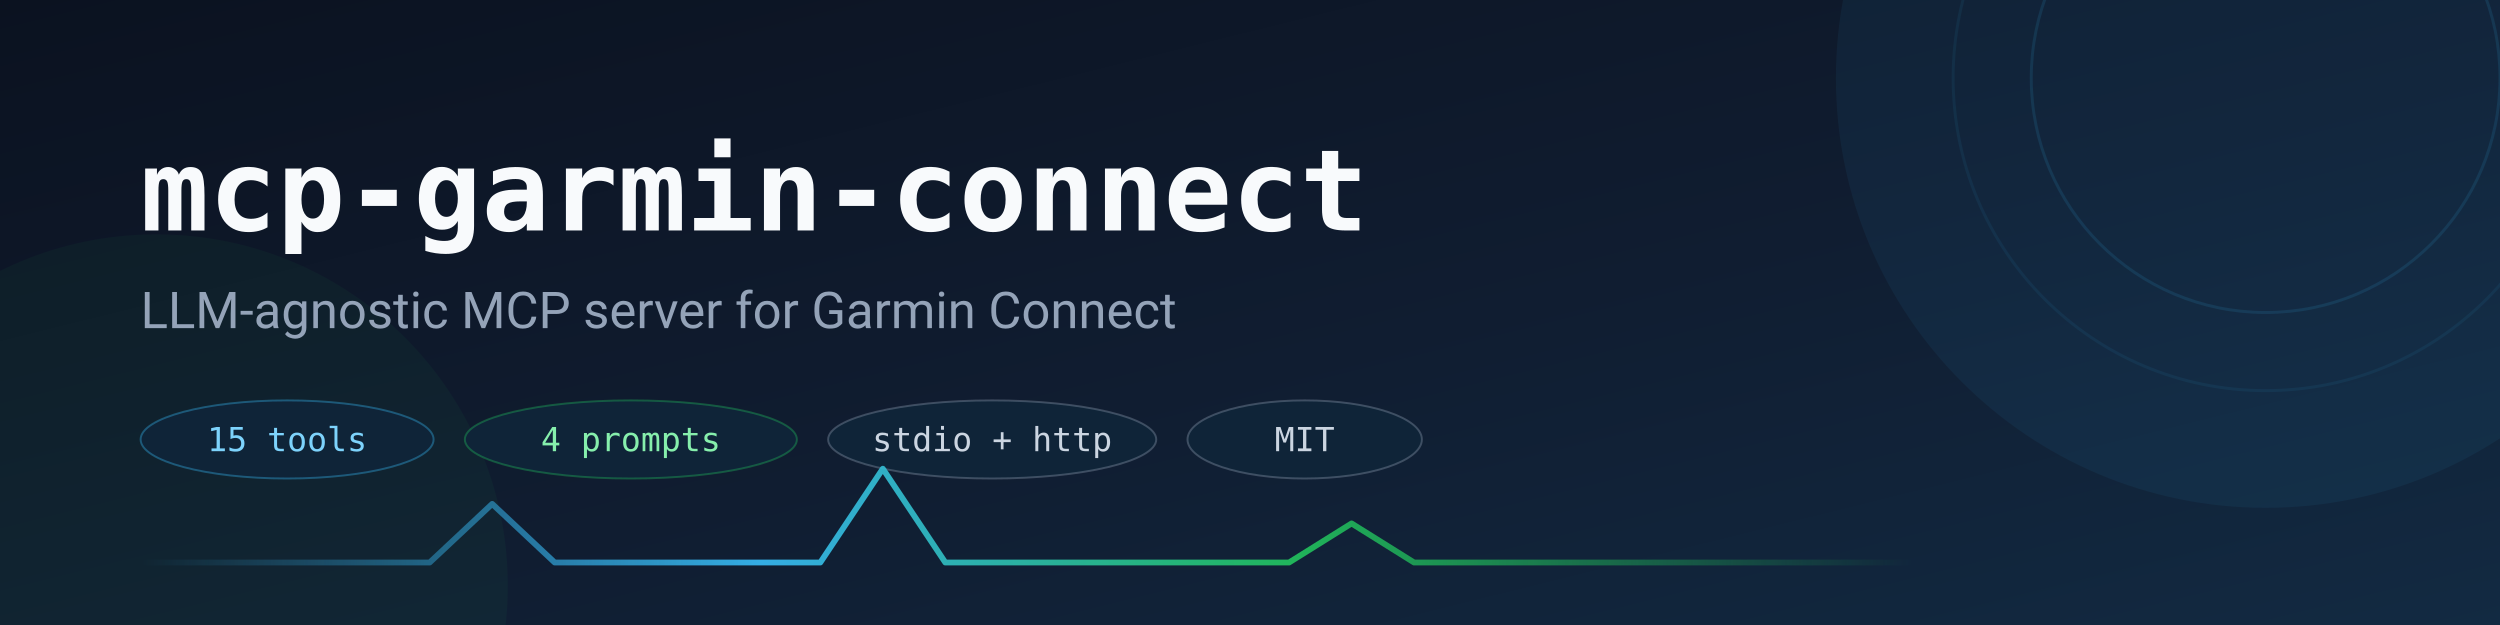
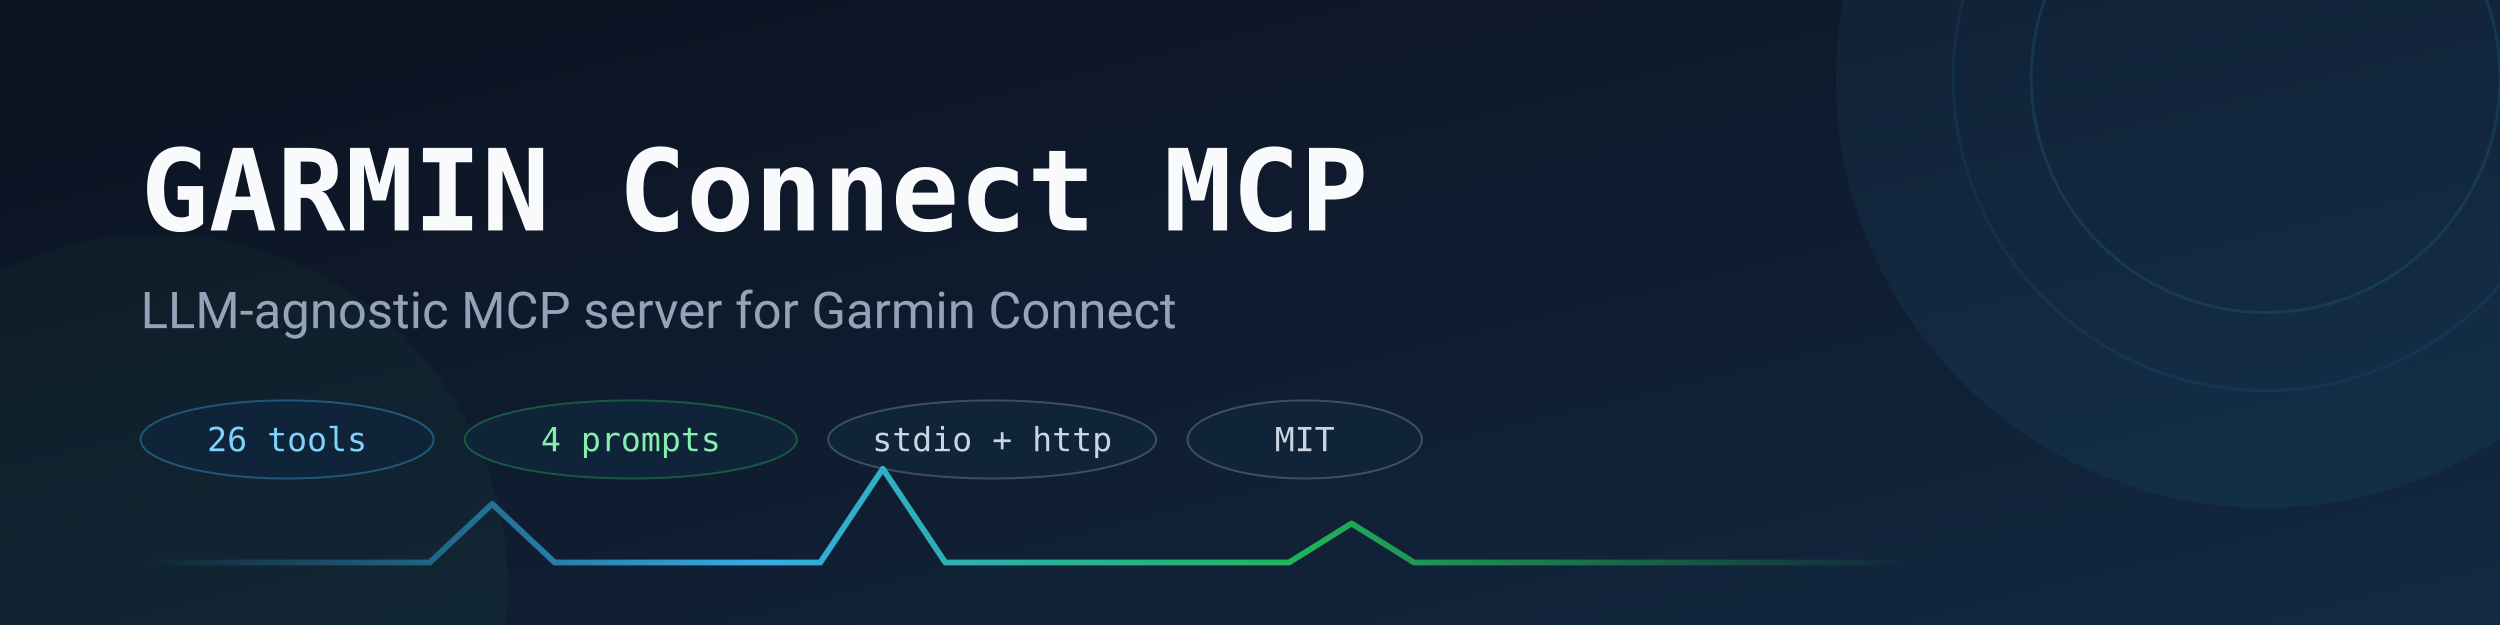
<svg xmlns="http://www.w3.org/2000/svg" width="1280" height="320" viewBox="0 0 1280 320" role="img" aria-label="mcp-garmin-connect — LLM-agnostic Garmin Connect MCP server">
  <defs>
    <linearGradient id="bg" x1="0" y1="0" x2="1" y2="1">
      <stop offset="0%" stop-color="#0b1220" />
      <stop offset="55%" stop-color="#101d31" />
      <stop offset="100%" stop-color="#122a42" />
    </linearGradient>
    <linearGradient id="accent" x1="0" y1="0" x2="1" y2="0">
      <stop offset="0%" stop-color="#38bdf8" />
      <stop offset="100%" stop-color="#22c55e" />
    </linearGradient>
    <linearGradient id="pulse" x1="0" y1="0" x2="1" y2="0">
      <stop offset="0%" stop-color="#38bdf8" stop-opacity="0.0" />
      <stop offset="35%" stop-color="#38bdf8" stop-opacity="0.9" />
      <stop offset="65%" stop-color="#22c55e" stop-opacity="0.9" />
      <stop offset="100%" stop-color="#22c55e" stop-opacity="0.0" />
    </linearGradient>
  </defs>
  <rect width="1280" height="320" fill="url(#bg)" />
  <circle cx="1160" cy="40" r="220" fill="#38bdf8" opacity="0.06" />
  <circle cx="80" cy="300" r="180" fill="#22c55e" opacity="0.05" />
  <circle cx="1160" cy="40" r="120" fill="none" stroke="#38bdf8" stroke-opacity="0.12" stroke-width="1.5" />
  <circle cx="1160" cy="40" r="160" fill="none" stroke="#38bdf8" stroke-opacity="0.07" stroke-width="1.5" />
-   <text x="72" y="118" font-family="ui-monospace, SFMono-Regular, Menlo, Consolas, monospace" font-size="58" font-weight="700" fill="#f8fafc">mcp-garmin-connect</text>
+   <text x="72" y="118" font-family="ui-monospace, SFMono-Regular, Menlo, Consolas, monospace" font-size="58" font-weight="700" fill="#f8fafc">GARMIN Connect MCP</text>
  <text x="72" y="168" font-family="-apple-system, BlinkMacSystemFont, Segoe UI, Roboto, Helvetica, Arial, sans-serif" font-size="26" fill="#94a3b8">LLM-agnostic MCP server for Garmin Connect</text>
  <rect x="72" y="205" rx="999" ry="999" width="150" height="40" fill="#0f2438" stroke="#38bdf8" stroke-opacity="0.35" />
-   <text x="147" y="231" text-anchor="middle" font-family="ui-monospace, SFMono-Regular, Menlo, Consolas, monospace" font-size="17" fill="#7dd3fc">15 tools</text>
+   <text x="147" y="231" text-anchor="middle" font-family="ui-monospace, SFMono-Regular, Menlo, Consolas, monospace" font-size="17" fill="#7dd3fc">26 tools</text>
  <rect x="238" y="205" rx="999" ry="999" width="170" height="40" fill="#0f2438" stroke="#22c55e" stroke-opacity="0.35" />
  <text x="323" y="231" text-anchor="middle" font-family="ui-monospace, SFMono-Regular, Menlo, Consolas, monospace" font-size="17" fill="#86efac">4 prompts</text>
  <rect x="424" y="205" rx="999" ry="999" width="168" height="40" fill="#0f2438" stroke="#94a3b8" stroke-opacity="0.35" />
  <text x="508" y="231" text-anchor="middle" font-family="ui-monospace, SFMono-Regular, Menlo, Consolas, monospace" font-size="17" fill="#cbd5e1">stdio + http</text>
  <rect x="608" y="205" rx="999" ry="999" width="120" height="40" fill="#0f2438" stroke="#94a3b8" stroke-opacity="0.35" />
  <text x="668" y="231" text-anchor="middle" font-family="ui-monospace, SFMono-Regular, Menlo, Consolas, monospace" font-size="17" fill="#cbd5e1">MIT</text>
  <path stroke="url(#pulse)" stroke-width="3" fill="none" stroke-linecap="round" stroke-linejoin="round" d="M 72 288 H 220 L 252 258 L 284 288 H 420 L 452 240 L 484 288 H 660 L 692 268 L 724 288 H 980" />
</svg>
